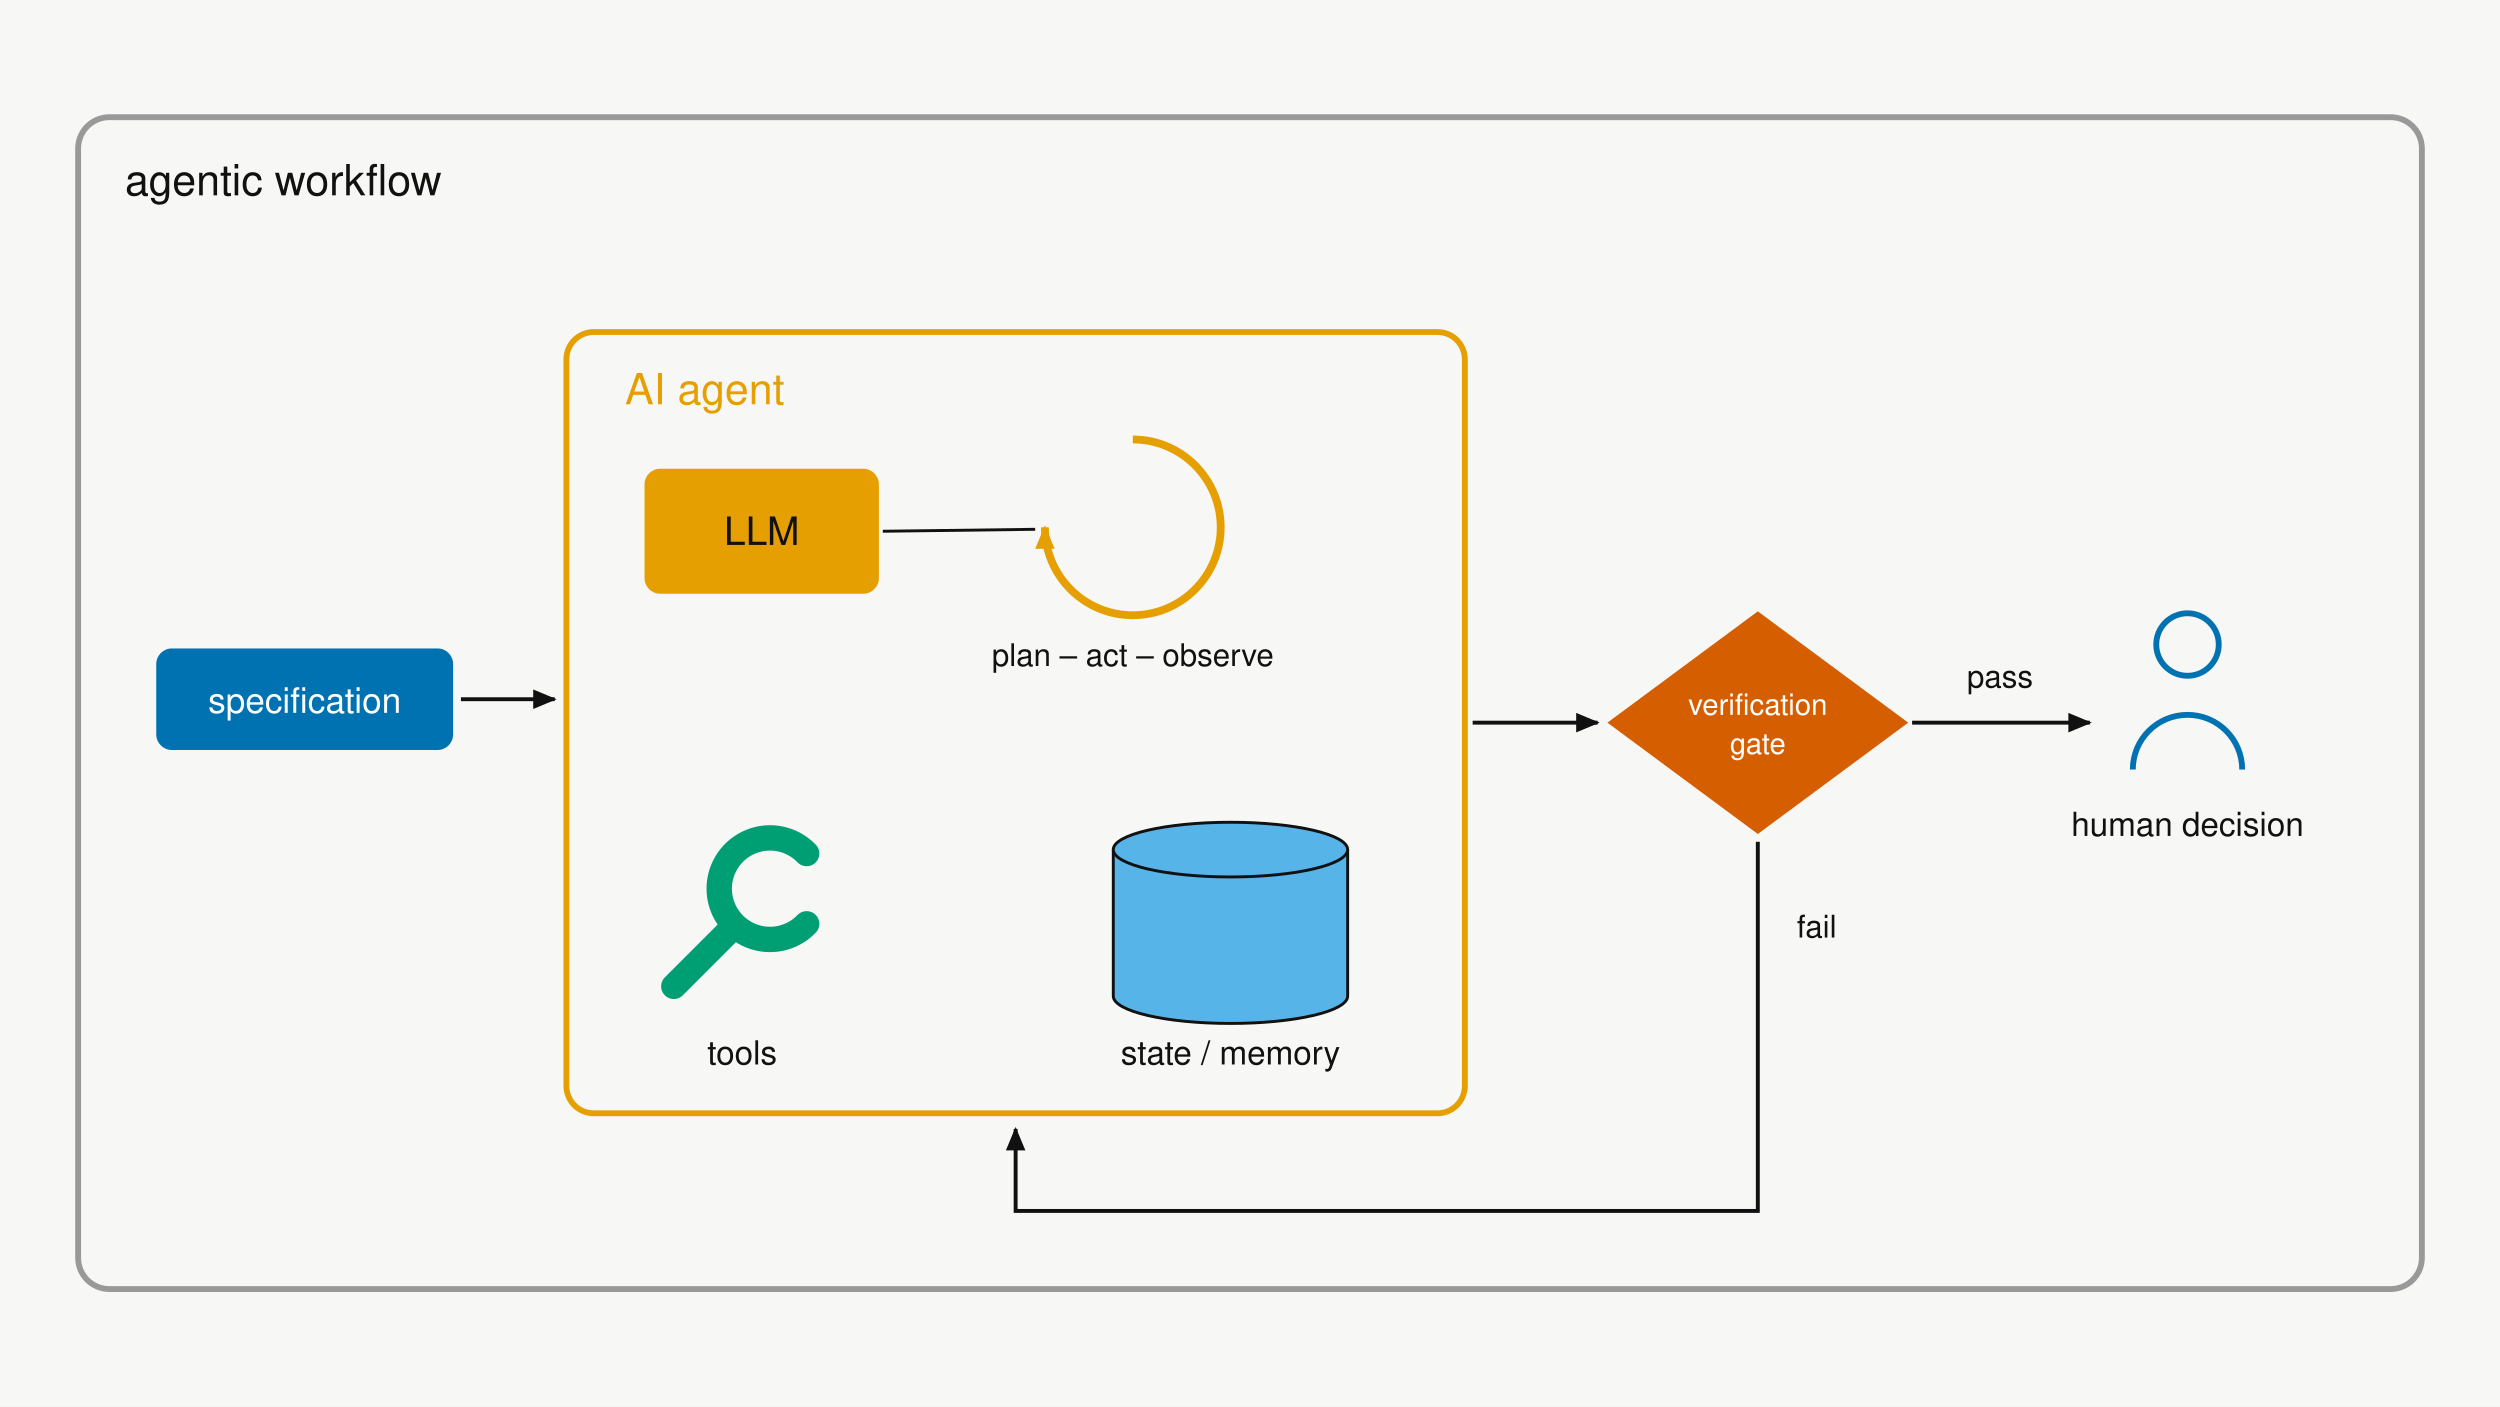
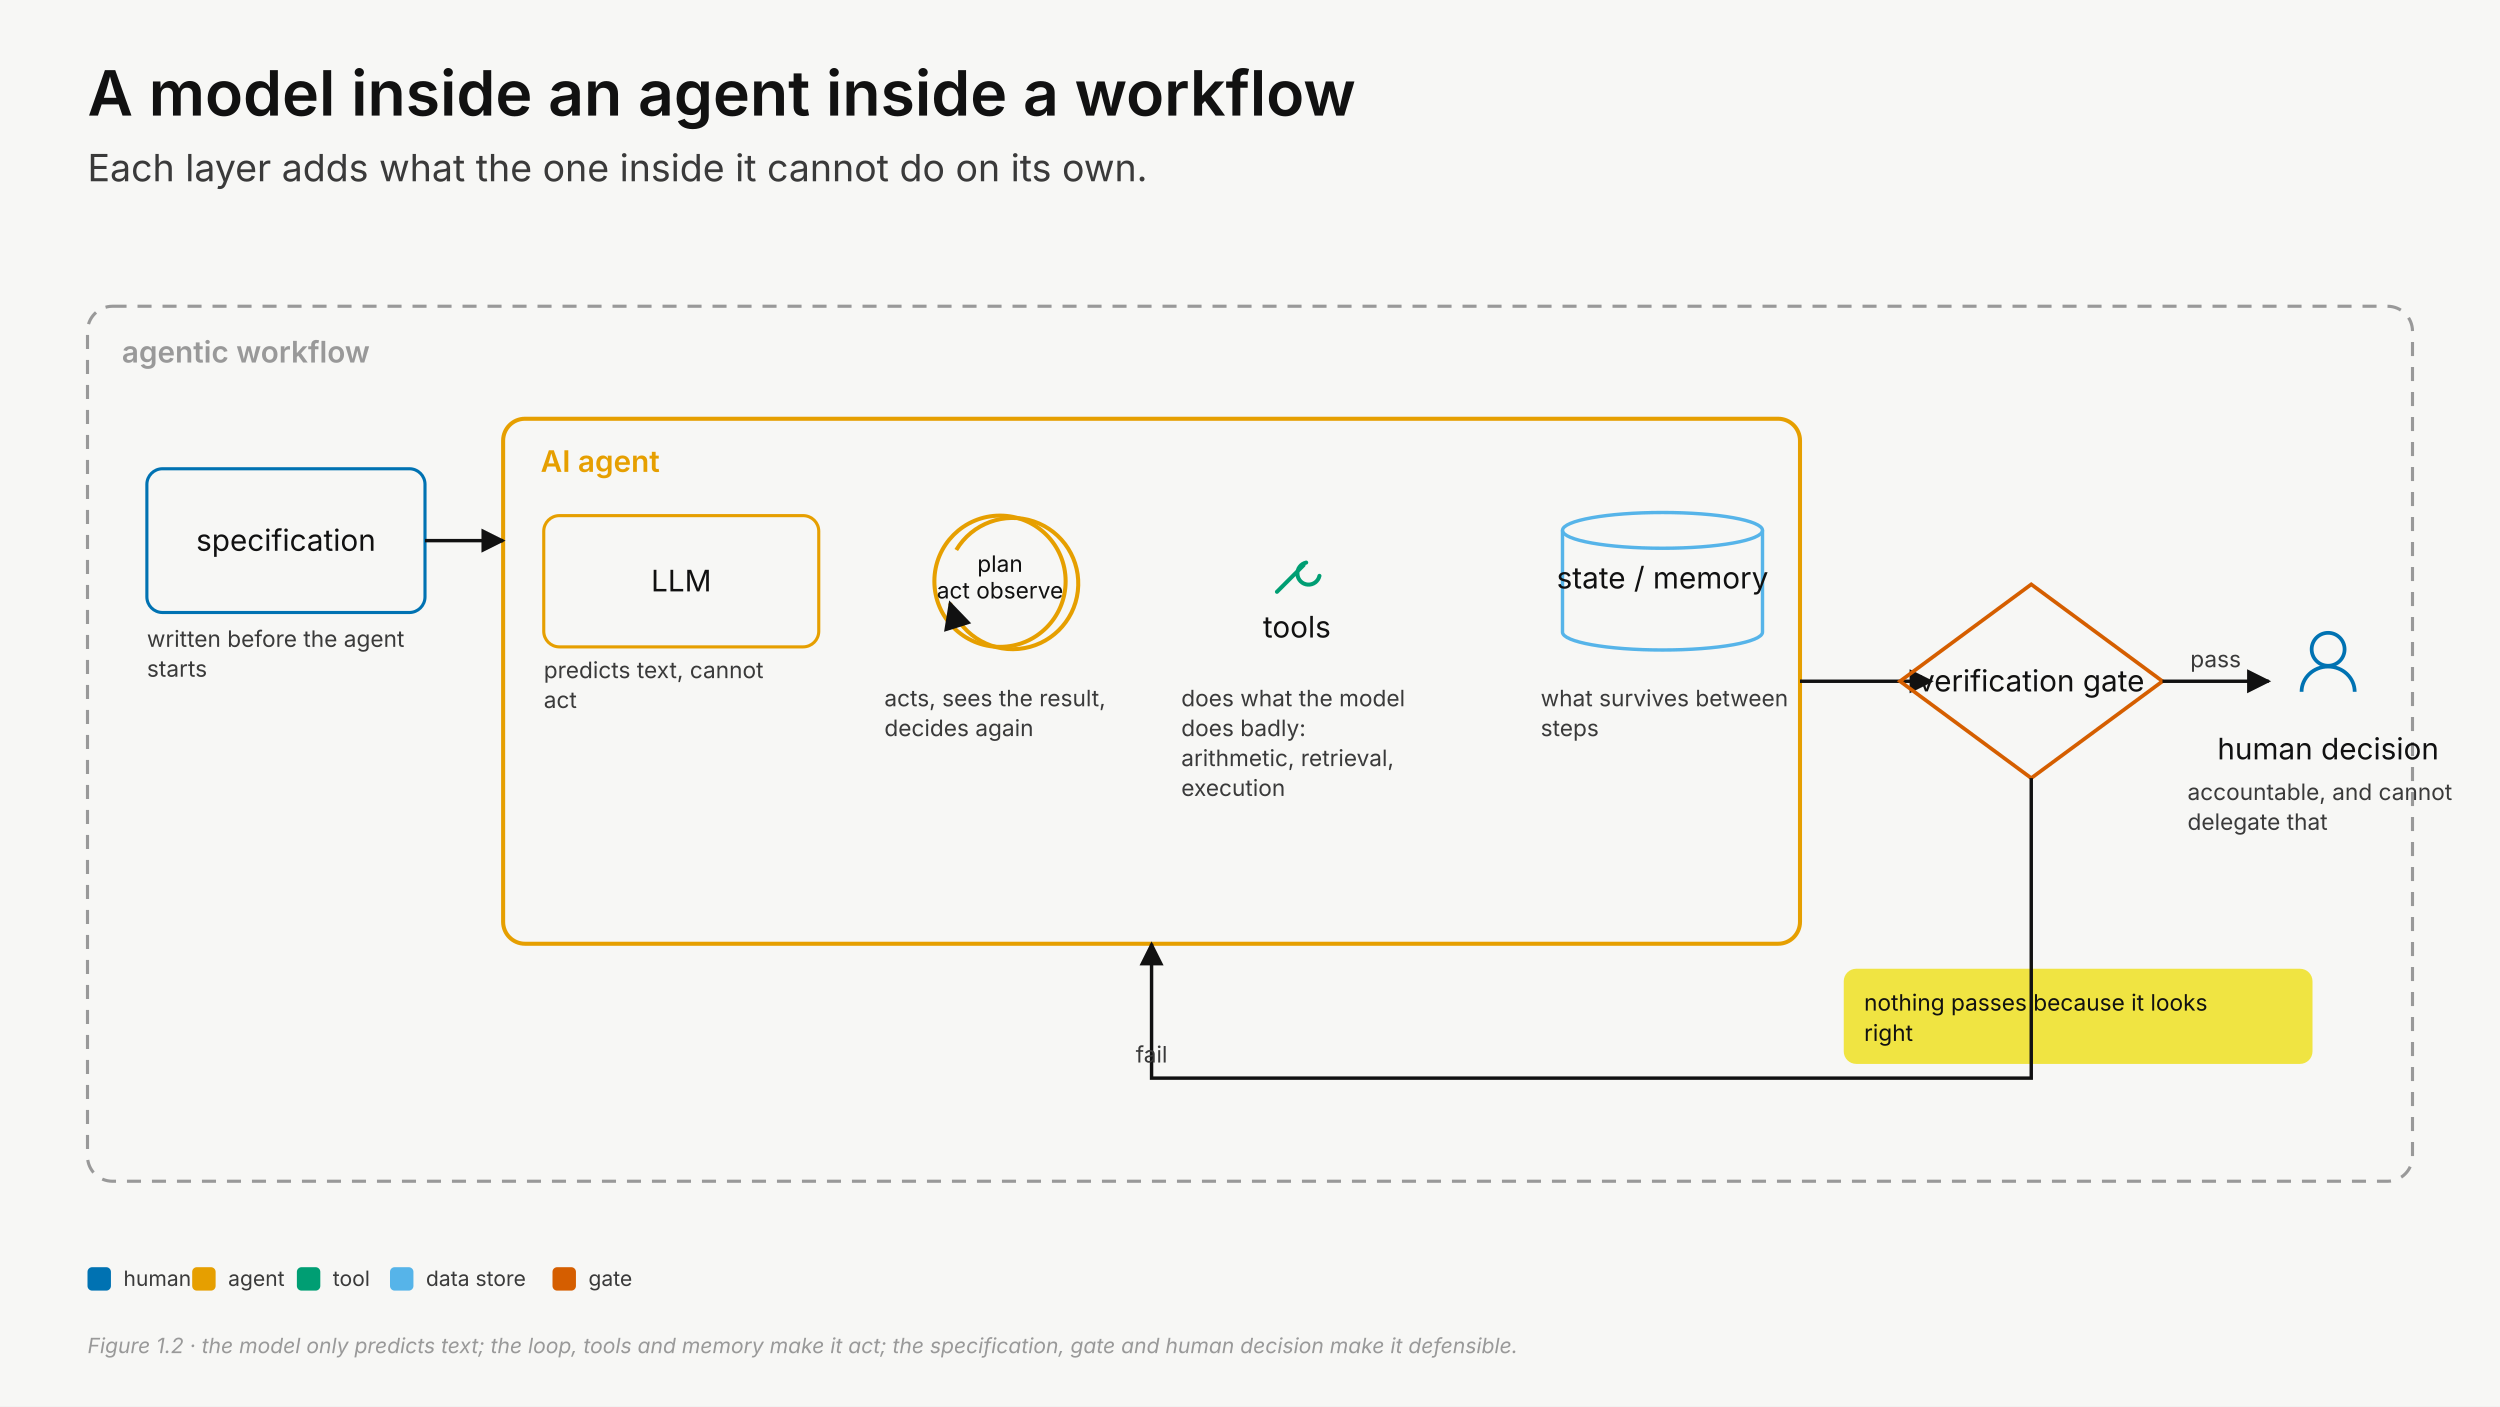
- <svg xmlns="http://www.w3.org/2000/svg" width="1280" height="720" viewBox="0 0 1280 720" font-family="Helvetica, Arial, sans-serif">
+ <svg xmlns="http://www.w3.org/2000/svg" width="1600" height="900" viewBox="0 0 1600 900" role="img">
  <defs>
-     <marker id="ah" markerWidth="12" markerHeight="10" refX="11" refY="5" orient="auto" markerUnits="userSpaceOnUse">
-       <path d="M0,0 L12,5 L0,10 Z" fill="#111111" />
-     </marker>
-     <marker id="ahO" markerWidth="12" markerHeight="10" refX="11" refY="5" orient="auto" markerUnits="userSpaceOnUse">
-       <path d="M0,0 L12,5 L0,10 Z" fill="#E69F00" />
+     <marker id="ah12" viewBox="0 0 10 10" refX="9" refY="5" markerWidth="7" markerHeight="7" orient="auto-start-reverse">
+       <path d="M0,0 L10,5 L0,10 z" fill="#111111" />
    </marker>
  </defs>
-   <rect width="1280" height="720" fill="#F7F7F5" />
-   <rect x="40" y="60" width="1200" height="600" rx="16" fill="none" stroke="#999999" stroke-width="3" />
-   <text x="64" y="100" font-size="22" fill="#111111">agentic workflow</text>
-   <rect x="80" y="332" width="152" height="52" rx="8" fill="#0072B2" />
-   <text x="156" y="365" font-size="18" fill="#FFFFFF" text-anchor="middle">specification</text>
-   <line x1="236" y1="358" x2="284" y2="358" stroke="#111111" stroke-width="2" marker-end="url(#ah)" />
-   <rect x="290" y="170" width="460" height="400" rx="14" fill="none" stroke="#E69F00" stroke-width="3" />
-   <text x="320" y="207" font-size="22" fill="#E69F00">AI agent</text>
-   <rect x="330" y="240" width="120" height="64" rx="8" fill="#E69F00" />
-   <text x="390" y="279" font-size="20" fill="#111111" text-anchor="middle">LLM</text>
-   <line x1="452" y1="272" x2="530" y2="271" stroke="#111111" stroke-width="1.5" />
-   <path d="M580,225 A45,45 0 1 1 535,270" fill="none" stroke="#E69F00" stroke-width="4" marker-end="url(#ahO)" />
-   <text x="580" y="341" font-size="16" fill="#111111" text-anchor="middle">plan – act – observe</text>
-   <g stroke="#009E73" stroke-width="13" fill="none" stroke-linecap="round" transform="translate(395,455)">
-     <path d="M18,-18 A26,26 0 1 0 18,18" />
-     <path d="M-19,19 L-50,50" />
-   </g>
-   <text x="380" y="545" font-size="17" fill="#111111" text-anchor="middle">tools</text>
-   <path d="M570,435 v75 a60,14 0 0 0 120,0 v-75" fill="#56B4E9" stroke="#111111" stroke-width="1.5" />
-   <ellipse cx="630" cy="435" rx="60" ry="14" fill="#56B4E9" stroke="#111111" stroke-width="1.5" />
-   <text x="630" y="545" font-size="17" fill="#111111" text-anchor="middle">state / memory</text>
-   <line x1="754" y1="370" x2="818" y2="370" stroke="#111111" stroke-width="2" marker-end="url(#ah)" />
-   <polygon points="900,313 977,370 900,427 823,370" fill="#D55E00" />
-   <text x="900" y="366" font-size="15" fill="#FFFFFF" text-anchor="middle">verification</text>
-   <text x="900" y="386" font-size="15" fill="#FFFFFF" text-anchor="middle">gate</text>
-   <line x1="979" y1="370" x2="1070" y2="370" stroke="#111111" stroke-width="2" marker-end="url(#ah)" />
-   <text x="1024" y="352" font-size="16" fill="#111111" text-anchor="middle">pass</text>
-   <circle cx="1120" cy="330" r="16" fill="none" stroke="#0072B2" stroke-width="3" />
-   <path d="M1092,394 a28,28 0 0 1 56,0" fill="none" stroke="#0072B2" stroke-width="3" />
-   <text x="1120" y="428" font-size="17" fill="#111111" text-anchor="middle">human decision</text>
-   <path d="M900,431 L900,620 L520,620 L520,578" fill="none" stroke="#111111" stroke-width="2" marker-end="url(#ah)" />
-   <text x="920" y="480" font-size="16" fill="#111111">fail</text>
+   <rect x="0" y="0" width="1600" height="900" fill="#F7F7F5" />
+   <text x="56.0" y="74.0" font-family="Inter, 'Helvetica Neue', Helvetica, Arial, sans-serif" font-size="40" fill="#111111" font-weight="600" text-anchor="start">A model inside an agent inside a workflow</text>
+   <text x="56.0" y="116.0" font-family="Inter, 'Helvetica Neue', Helvetica, Arial, sans-serif" font-size="24" fill="#3A3A3A" font-weight="400" text-anchor="start">Each layer adds what the one inside it cannot do on its own.</text>
+   <rect x="56.0" y="196.0" width="1488.0" height="560.0" rx="16" fill="none" stroke="#999999" stroke-width="2" stroke-dasharray="9 7" />
+   <text x="78.0" y="232.0" font-family="Inter, 'Helvetica Neue', Helvetica, Arial, sans-serif" font-size="19" fill="#999999" font-weight="600" text-anchor="start">agentic workflow</text>
+   <rect x="94.0" y="300.0" width="178.0" height="92.0" rx="10" fill="none" stroke="#0072B2" stroke-width="2" />
+   <text x="183.0" y="352.5" font-family="Inter, 'Helvetica Neue', Helvetica, Arial, sans-serif" font-size="19" fill="#111111" font-weight="400" text-anchor="middle">specification</text>
+   <text x="94.0" y="414.0" font-family="Inter, 'Helvetica Neue', Helvetica, Arial, sans-serif" font-size="14.5" fill="#3A3A3A" font-weight="400" text-anchor="start">written before the agent</text>
+   <text x="94.0" y="433.1" font-family="Inter, 'Helvetica Neue', Helvetica, Arial, sans-serif" font-size="14.5" fill="#3A3A3A" font-weight="400" text-anchor="start">starts</text>
+   <rect x="322.0" y="268.0" width="830.0" height="336.0" rx="14" fill="none" stroke="#E69F00" stroke-width="2.6" />
+   <text x="346.0" y="302.0" font-family="Inter, 'Helvetica Neue', Helvetica, Arial, sans-serif" font-size="19" fill="#E69F00" font-weight="600" text-anchor="start">AI agent</text>
+   <rect x="348.0" y="330.0" width="176.0" height="84.0" rx="10" fill="none" stroke="#E69F00" stroke-width="2" />
+   <text x="436.0" y="378.5" font-family="Inter, 'Helvetica Neue', Helvetica, Arial, sans-serif" font-size="19" fill="#111111" font-weight="400" text-anchor="middle">LLM</text>
+   <text x="348.0" y="434.0" font-family="Inter, 'Helvetica Neue', Helvetica, Arial, sans-serif" font-size="14.5" fill="#3A3A3A" font-weight="400" text-anchor="start">predicts text, cannot</text>
+   <text x="348.0" y="453.1" font-family="Inter, 'Helvetica Neue', Helvetica, Arial, sans-serif" font-size="14.5" fill="#3A3A3A" font-weight="400" text-anchor="start">act</text>
+   <circle cx="640" cy="372" r="42" fill="none" stroke="#E69F00" stroke-width="2.6" />
+   <path d="M612,352 a42,42 0 1 1 -4,34" fill="none" stroke="#E69F00" stroke-width="2.6" marker-end="url(#ah12)" />
+   <text x="640.0" y="366.0" font-family="Inter, 'Helvetica Neue', Helvetica, Arial, sans-serif" font-size="14.5" fill="#111111" font-weight="400" text-anchor="middle">plan</text>
+   <text x="640.0" y="383.0" font-family="Inter, 'Helvetica Neue', Helvetica, Arial, sans-serif" font-size="14.5" fill="#111111" font-weight="400" text-anchor="middle">act observe</text>
+   <text x="566.0" y="452.0" font-family="Inter, 'Helvetica Neue', Helvetica, Arial, sans-serif" font-size="14.5" fill="#3A3A3A" font-weight="400" text-anchor="start">acts, sees the result,</text>
+   <text x="566.0" y="471.1" font-family="Inter, 'Helvetica Neue', Helvetica, Arial, sans-serif" font-size="14.5" fill="#3A3A3A" font-weight="400" text-anchor="start">decides again</text>
+   <path d="M817.25,378.75 l17.0,-17.0 M835.95,360.05 a7.14,7.14 0 1 0 8.5,8.5" fill="none" stroke="#009E73" stroke-width="2.6" stroke-linecap="round" />
+   <text x="830.0" y="408.0" font-family="Inter, 'Helvetica Neue', Helvetica, Arial, sans-serif" font-size="19" fill="#111111" font-weight="400" text-anchor="middle">tools</text>
+   <text x="756.0" y="452.0" font-family="Inter, 'Helvetica Neue', Helvetica, Arial, sans-serif" font-size="14.5" fill="#3A3A3A" font-weight="400" text-anchor="start">does what the model</text>
+   <text x="756.0" y="471.1" font-family="Inter, 'Helvetica Neue', Helvetica, Arial, sans-serif" font-size="14.5" fill="#3A3A3A" font-weight="400" text-anchor="start">does badly:</text>
+   <text x="756.0" y="490.3" font-family="Inter, 'Helvetica Neue', Helvetica, Arial, sans-serif" font-size="14.5" fill="#3A3A3A" font-weight="400" text-anchor="start">arithmetic, retrieval,</text>
+   <text x="756.0" y="509.4" font-family="Inter, 'Helvetica Neue', Helvetica, Arial, sans-serif" font-size="14.5" fill="#3A3A3A" font-weight="400" text-anchor="start">execution</text>
+   <path d="M1000,339.44 a64.0,11.44 0 0 1 128,0 v65.12 a64.0,11.44 0 0 1 -128,0 z" fill="none" stroke="#56B4E9" stroke-width="2.2" />
+   <path d="M1000,339.44 a64.0,11.44 0 0 0 128,0" fill="none" stroke="#56B4E9" stroke-width="2.2" />
+   <text x="1064.0" y="376.6" font-family="Inter, 'Helvetica Neue', Helvetica, Arial, sans-serif" font-size="19" fill="#111111" font-weight="400" text-anchor="middle">state / memory</text>
+   <text x="986.0" y="452.0" font-family="Inter, 'Helvetica Neue', Helvetica, Arial, sans-serif" font-size="14.5" fill="#3A3A3A" font-weight="400" text-anchor="start">what survives between</text>
+   <text x="986.0" y="471.1" font-family="Inter, 'Helvetica Neue', Helvetica, Arial, sans-serif" font-size="14.5" fill="#3A3A3A" font-weight="400" text-anchor="start">steps</text>
+   <line x1="272.0" y1="346.0" x2="322.0" y2="346.0" stroke="#111111" stroke-width="2.2" marker-end="url(#ah12)" />
+   <line x1="1152.0" y1="436.0" x2="1236.0" y2="436.0" stroke="#111111" stroke-width="2.2" marker-end="url(#ah12)" />
+   <polygon points="1300,374.0 1384.0,436 1300,498.0 1216.0,436" fill="none" stroke="#D55E00" stroke-width="2.4" />
+   <text x="1300.0" y="442.5" font-family="Inter, 'Helvetica Neue', Helvetica, Arial, sans-serif" font-size="19" fill="#111111" font-weight="400" text-anchor="middle">verification gate</text>
+   <rect x="1180.0" y="620.0" width="300.0" height="60.9" rx="8" fill="#F0E442" stroke="none" stroke-width="0" />
+   <text x="1193.0" y="646.8" font-family="Inter, 'Helvetica Neue', Helvetica, Arial, sans-serif" font-size="14.5" fill="#111111" font-weight="400" text-anchor="start">nothing passes because it looks</text>
+   <text x="1193.0" y="666.2" font-family="Inter, 'Helvetica Neue', Helvetica, Arial, sans-serif" font-size="14.5" fill="#111111" font-weight="400" text-anchor="start">right</text>
+   <line x1="1384.0" y1="436.0" x2="1452.0" y2="436.0" stroke="#111111" stroke-width="2.2" marker-end="url(#ah12)" />
+   <text x="1418.0" y="427.0" font-family="Inter, 'Helvetica Neue', Helvetica, Arial, sans-serif" font-size="14.5" fill="#3A3A3A" font-weight="400" text-anchor="middle">pass</text>
+   <circle cx="1490" cy="415.55" r="10.54" fill="none" stroke="#0072B2" stroke-width="2.4" />
+   <path d="M1473,442.75 a17,16.15 0 0 1 34,0" fill="none" stroke="#0072B2" stroke-width="2.4" />
+   <text x="1490.0" y="486.0" font-family="Inter, 'Helvetica Neue', Helvetica, Arial, sans-serif" font-size="19" fill="#111111" font-weight="400" text-anchor="middle">human decision</text>
+   <text x="1400.0" y="512.0" font-family="Inter, 'Helvetica Neue', Helvetica, Arial, sans-serif" font-size="14.5" fill="#3A3A3A" font-weight="400" text-anchor="start">accountable, and cannot</text>
+   <text x="1400.0" y="531.1" font-family="Inter, 'Helvetica Neue', Helvetica, Arial, sans-serif" font-size="14.5" fill="#3A3A3A" font-weight="400" text-anchor="start">delegate that</text>
+   <path d="M1300.0,498.0 L1300.0,690.0 L737.0,690.0 L737.0,604.0" fill="none" stroke="#111111" stroke-width="2.2" marker-end="url(#ah12)" />
+   <text x="737.0" y="680.0" font-family="Inter, 'Helvetica Neue', Helvetica, Arial, sans-serif" font-size="14.5" fill="#3A3A3A" font-weight="400" text-anchor="middle">fail</text>
+   <rect x="56" y="811" width="15" height="15" rx="3" fill="#0072B2" />
+   <text x="79.0" y="823.0" font-family="Inter, 'Helvetica Neue', Helvetica, Arial, sans-serif" font-size="13.5" fill="#3A3A3A" font-weight="400" text-anchor="start">human</text>
+   <rect x="123.0" y="811" width="15" height="15" rx="3" fill="#E69F00" />
+   <text x="146.0" y="823.0" font-family="Inter, 'Helvetica Neue', Helvetica, Arial, sans-serif" font-size="13.5" fill="#3A3A3A" font-weight="400" text-anchor="start">agent</text>
+   <rect x="190.0" y="811" width="15" height="15" rx="3" fill="#009E73" />
+   <text x="213.0" y="823.0" font-family="Inter, 'Helvetica Neue', Helvetica, Arial, sans-serif" font-size="13.5" fill="#3A3A3A" font-weight="400" text-anchor="start">tool</text>
+   <rect x="249.6" y="811" width="15" height="15" rx="3" fill="#56B4E9" />
+   <text x="272.6" y="823.0" font-family="Inter, 'Helvetica Neue', Helvetica, Arial, sans-serif" font-size="13.5" fill="#3A3A3A" font-weight="400" text-anchor="start">data store</text>
+   <rect x="353.6" y="811" width="15" height="15" rx="3" fill="#D55E00" />
+   <text x="376.6" y="823.0" font-family="Inter, 'Helvetica Neue', Helvetica, Arial, sans-serif" font-size="13.5" fill="#3A3A3A" font-weight="400" text-anchor="start">gate</text>
+   <text x="56.0" y="866.0" font-family="Inter, 'Helvetica Neue', Helvetica, Arial, sans-serif" font-size="13.5" fill="#999999" font-weight="400" text-anchor="start" font-style="italic">Figure 1.2 · the model only predicts text; the loop, tools and memory make it act; the specification, gate and human decision make it defensible.</text>
</svg>
